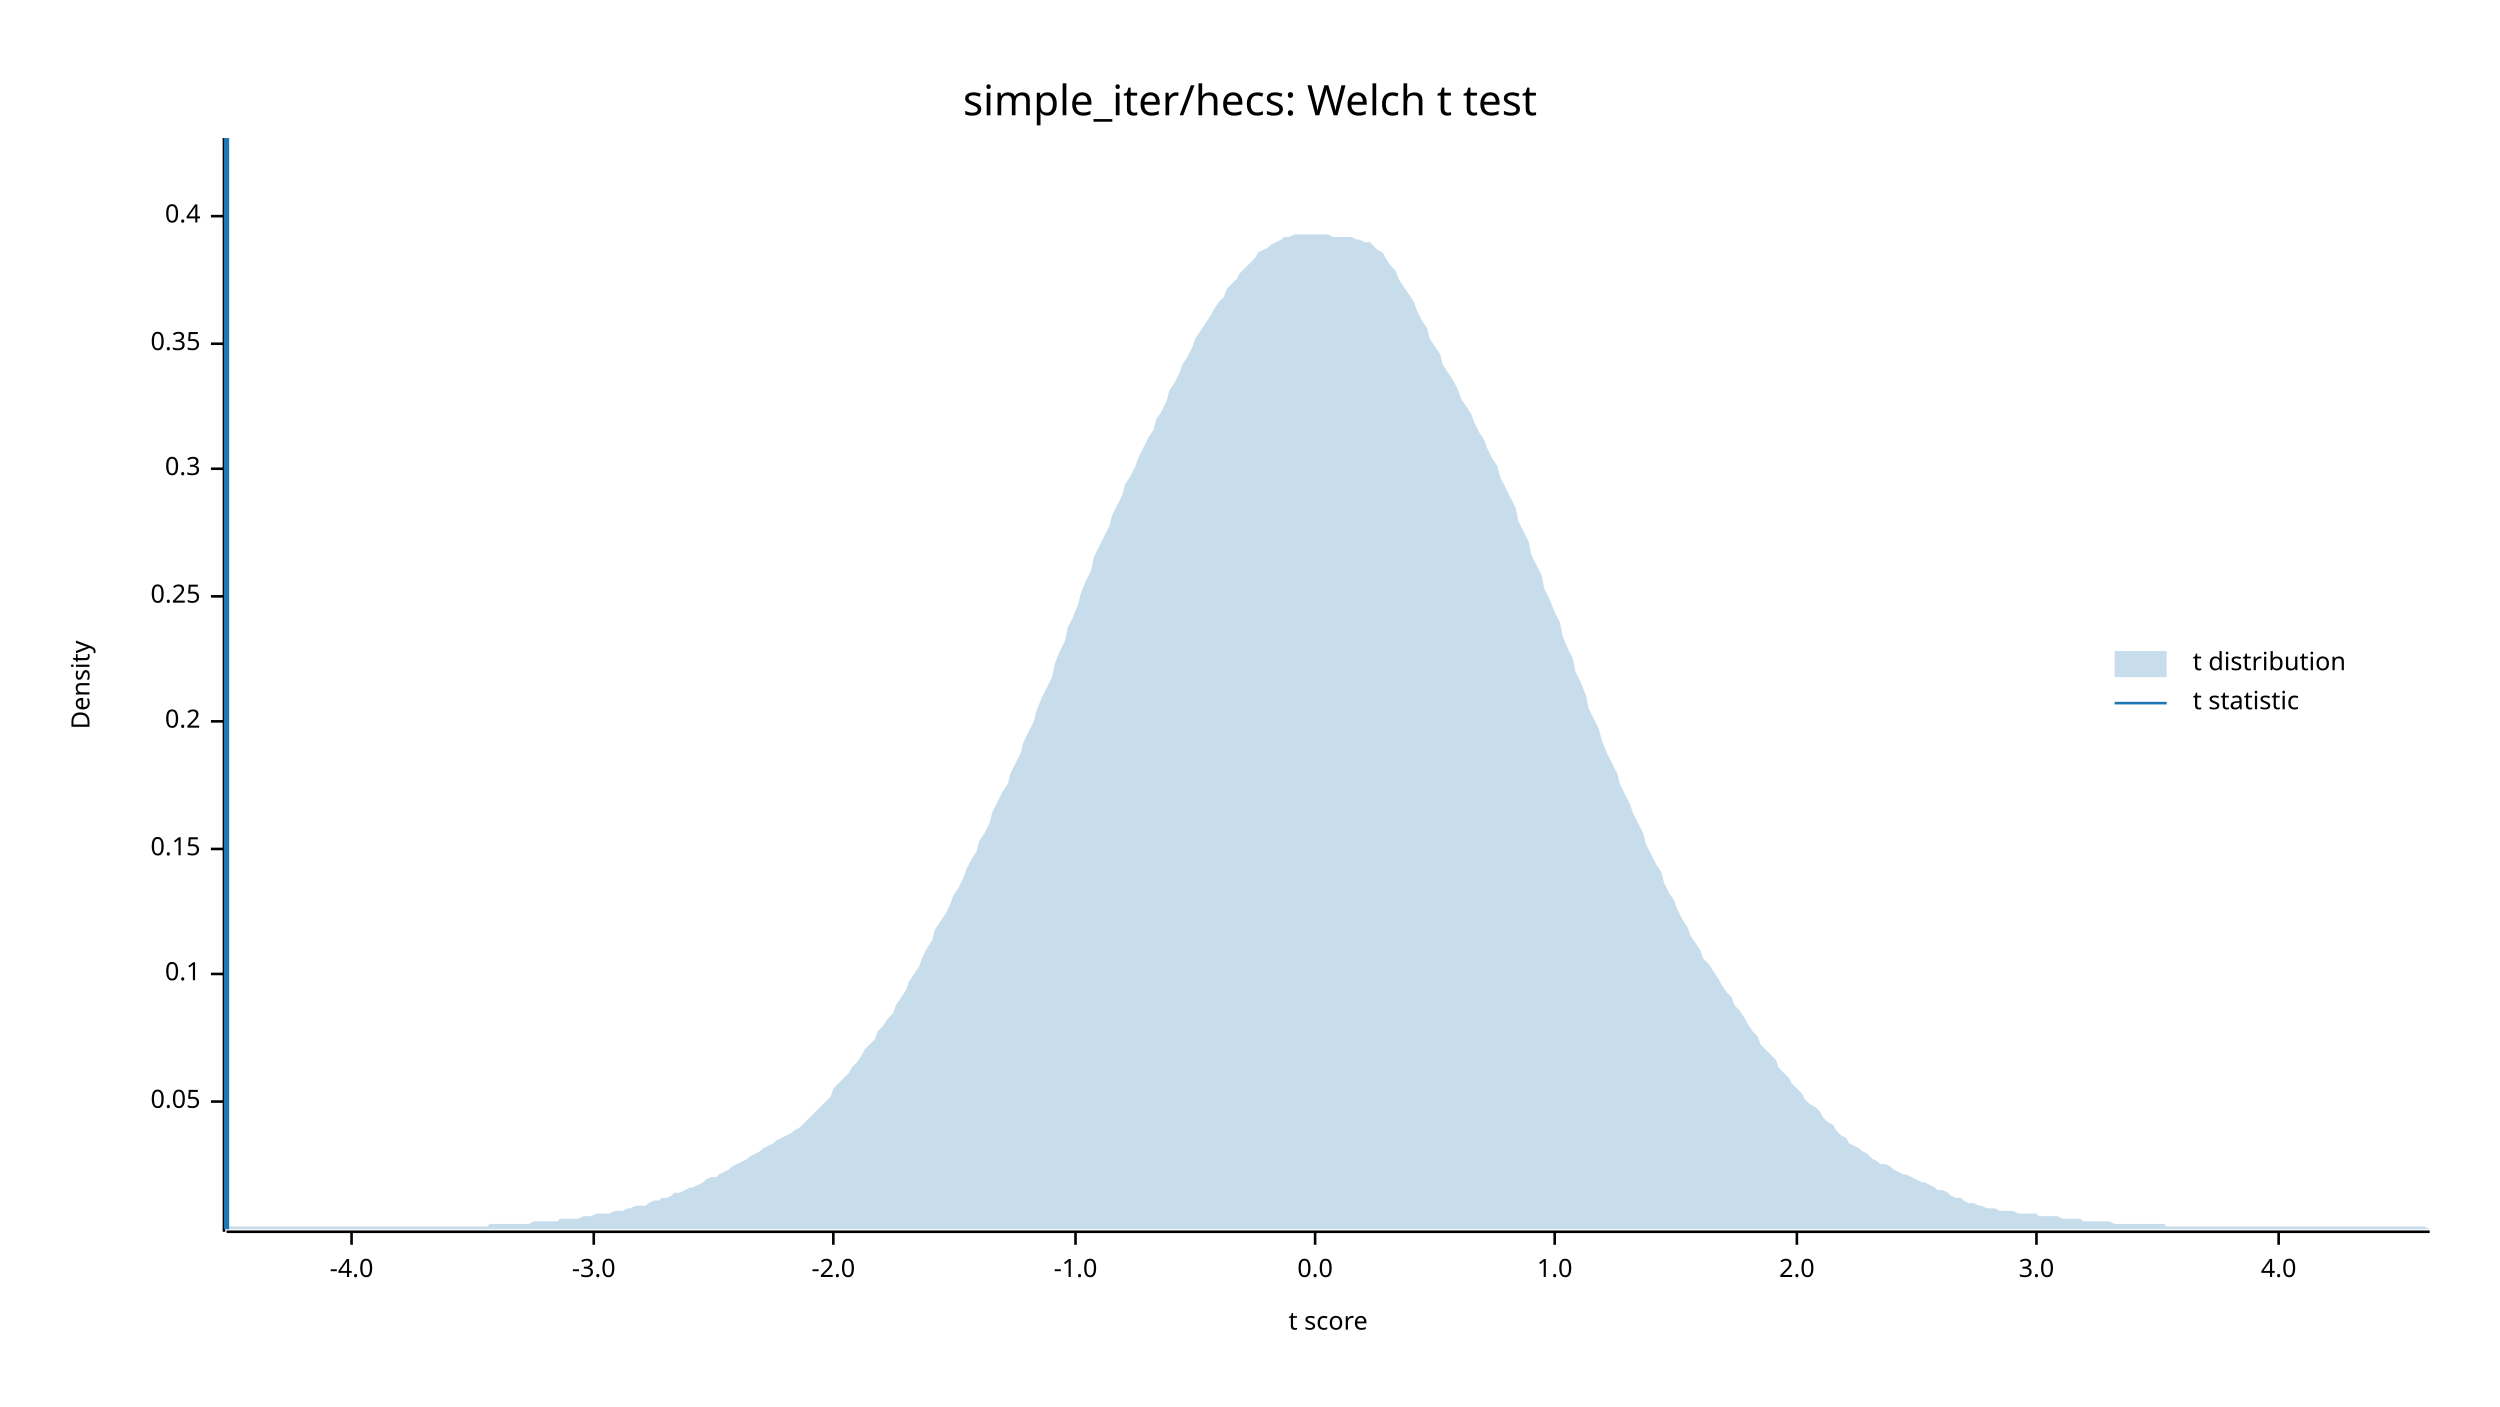
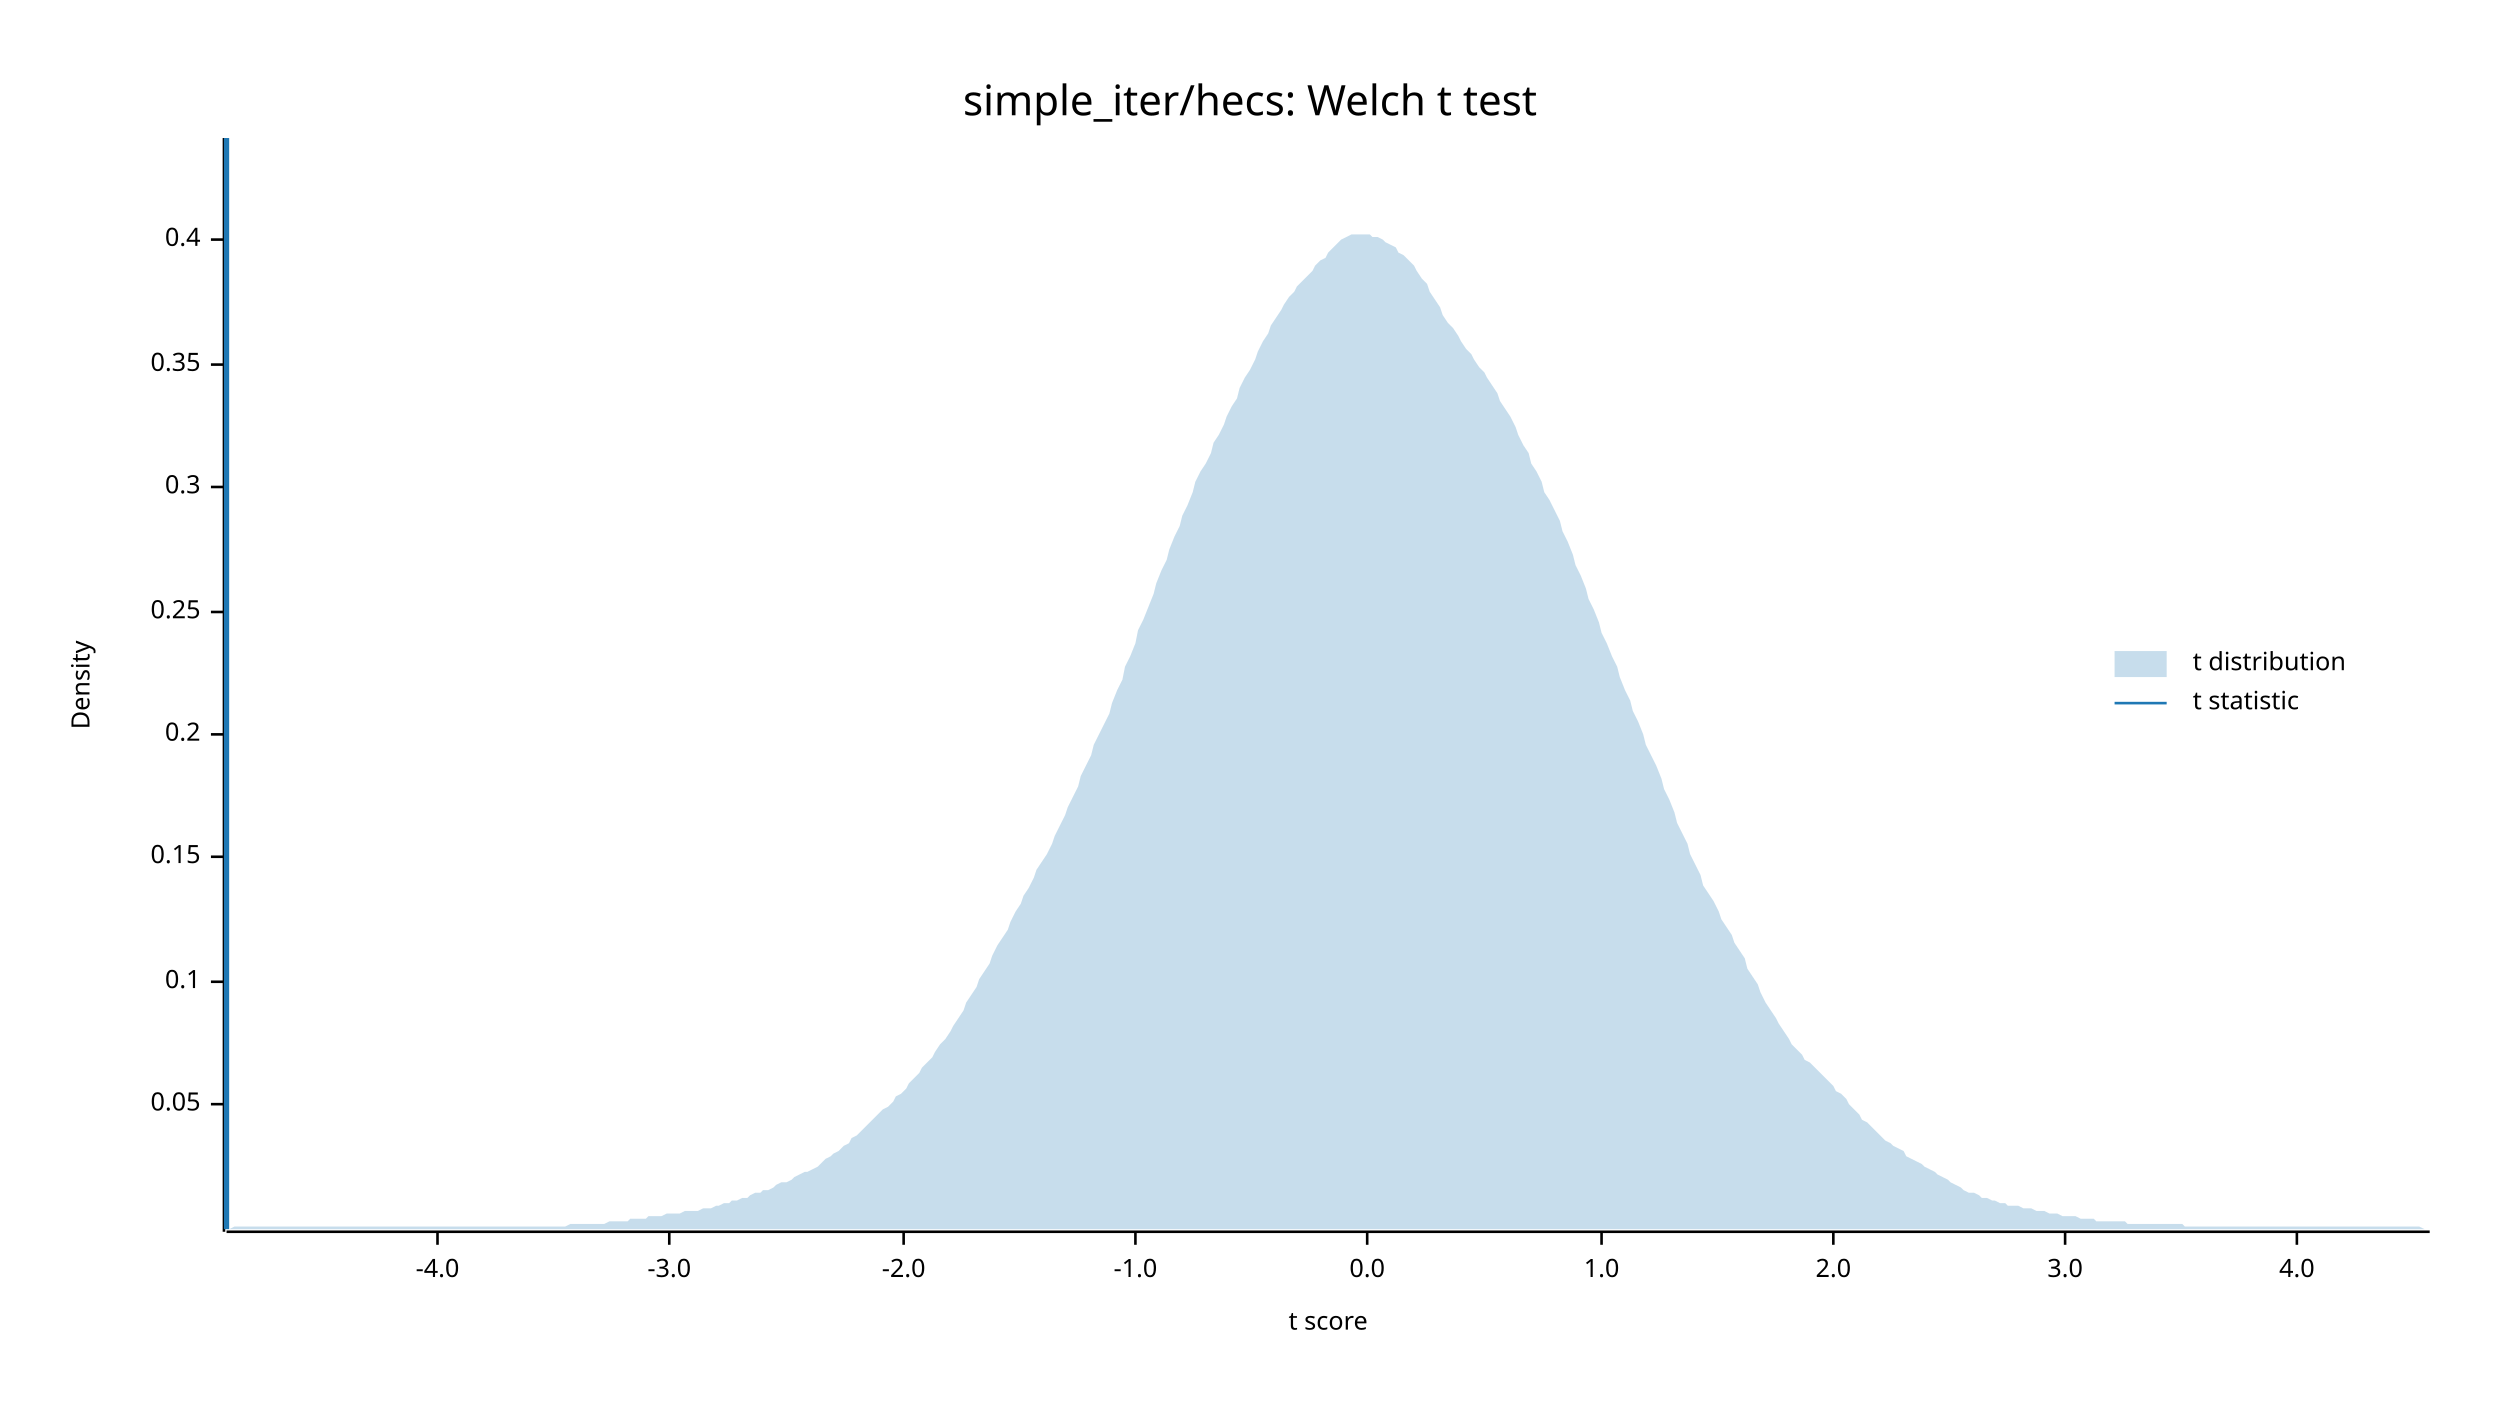
<svg xmlns="http://www.w3.org/2000/svg" width="960" height="540" viewBox="0 0 960 540">
  <text x="480" y="32" dy="0.76em" text-anchor="middle" font-family="sans-serif" font-size="16.129" opacity="1" fill="#000000">
simple_iter/hecs: Welch t test
</text>
  <text x="27" y="263" dy="0.76em" text-anchor="middle" font-family="sans-serif" font-size="9.677" opacity="1" fill="#000000" transform="rotate(270, 27, 263)">
Density
</text>
  <text x="510" y="513" dy="-0.5ex" text-anchor="middle" font-family="sans-serif" font-size="9.677" opacity="1" fill="#000000">
t score
</text>
  <polyline fill="none" opacity="1" stroke="#000000" stroke-width="1" points="86,53 86,473 " />
-   <text x="77" y="423" dy="0.5ex" text-anchor="end" font-family="sans-serif" font-size="9.677" opacity="1" fill="#000000">
+   <text x="77" y="424" dy="0.5ex" text-anchor="end" font-family="sans-serif" font-size="9.677" opacity="1" fill="#000000">
0.05
</text>
-   <polyline fill="none" opacity="1" stroke="#000000" stroke-width="1" points="81,423 86,423 " />
-   <text x="77" y="374" dy="0.5ex" text-anchor="end" font-family="sans-serif" font-size="9.677" opacity="1" fill="#000000">
+   <polyline fill="none" opacity="1" stroke="#000000" stroke-width="1" points="81,424 86,424 " />
+   <text x="77" y="377" dy="0.5ex" text-anchor="end" font-family="sans-serif" font-size="9.677" opacity="1" fill="#000000">
0.1
</text>
-   <polyline fill="none" opacity="1" stroke="#000000" stroke-width="1" points="81,374 86,374 " />
-   <text x="77" y="326" dy="0.5ex" text-anchor="end" font-family="sans-serif" font-size="9.677" opacity="1" fill="#000000">
+   <polyline fill="none" opacity="1" stroke="#000000" stroke-width="1" points="81,377 86,377 " />
+   <text x="77" y="329" dy="0.5ex" text-anchor="end" font-family="sans-serif" font-size="9.677" opacity="1" fill="#000000">
0.15
</text>
-   <polyline fill="none" opacity="1" stroke="#000000" stroke-width="1" points="81,326 86,326 " />
-   <text x="77" y="277" dy="0.5ex" text-anchor="end" font-family="sans-serif" font-size="9.677" opacity="1" fill="#000000">
+   <polyline fill="none" opacity="1" stroke="#000000" stroke-width="1" points="81,329 86,329 " />
+   <text x="77" y="282" dy="0.5ex" text-anchor="end" font-family="sans-serif" font-size="9.677" opacity="1" fill="#000000">
0.2
</text>
-   <polyline fill="none" opacity="1" stroke="#000000" stroke-width="1" points="81,277 86,277 " />
-   <text x="77" y="229" dy="0.5ex" text-anchor="end" font-family="sans-serif" font-size="9.677" opacity="1" fill="#000000">
+   <polyline fill="none" opacity="1" stroke="#000000" stroke-width="1" points="81,282 86,282 " />
+   <text x="77" y="235" dy="0.5ex" text-anchor="end" font-family="sans-serif" font-size="9.677" opacity="1" fill="#000000">
0.25
</text>
-   <polyline fill="none" opacity="1" stroke="#000000" stroke-width="1" points="81,229 86,229 " />
-   <text x="77" y="180" dy="0.5ex" text-anchor="end" font-family="sans-serif" font-size="9.677" opacity="1" fill="#000000">
+   <polyline fill="none" opacity="1" stroke="#000000" stroke-width="1" points="81,235 86,235 " />
+   <text x="77" y="187" dy="0.5ex" text-anchor="end" font-family="sans-serif" font-size="9.677" opacity="1" fill="#000000">
0.3
</text>
-   <polyline fill="none" opacity="1" stroke="#000000" stroke-width="1" points="81,180 86,180 " />
-   <text x="77" y="132" dy="0.5ex" text-anchor="end" font-family="sans-serif" font-size="9.677" opacity="1" fill="#000000">
+   <polyline fill="none" opacity="1" stroke="#000000" stroke-width="1" points="81,187 86,187 " />
+   <text x="77" y="140" dy="0.5ex" text-anchor="end" font-family="sans-serif" font-size="9.677" opacity="1" fill="#000000">
0.35
</text>
-   <polyline fill="none" opacity="1" stroke="#000000" stroke-width="1" points="81,132 86,132 " />
-   <text x="77" y="83" dy="0.5ex" text-anchor="end" font-family="sans-serif" font-size="9.677" opacity="1" fill="#000000">
+   <polyline fill="none" opacity="1" stroke="#000000" stroke-width="1" points="81,140 86,140 " />
+   <text x="77" y="92" dy="0.5ex" text-anchor="end" font-family="sans-serif" font-size="9.677" opacity="1" fill="#000000">
0.4
</text>
-   <polyline fill="none" opacity="1" stroke="#000000" stroke-width="1" points="81,83 86,83 " />
+   <polyline fill="none" opacity="1" stroke="#000000" stroke-width="1" points="81,92 86,92 " />
  <polyline fill="none" opacity="1" stroke="#000000" stroke-width="1" points="87,473 933,473 " />
-   <text x="135" y="483" dy="0.76em" text-anchor="middle" font-family="sans-serif" font-size="9.677" opacity="1" fill="#000000">
+   <text x="168" y="483" dy="0.76em" text-anchor="middle" font-family="sans-serif" font-size="9.677" opacity="1" fill="#000000">
-4.0
</text>
-   <polyline fill="none" opacity="1" stroke="#000000" stroke-width="1" points="135,473 135,478 " />
-   <text x="228" y="483" dy="0.76em" text-anchor="middle" font-family="sans-serif" font-size="9.677" opacity="1" fill="#000000">
+   <polyline fill="none" opacity="1" stroke="#000000" stroke-width="1" points="168,473 168,478 " />
+   <text x="257" y="483" dy="0.76em" text-anchor="middle" font-family="sans-serif" font-size="9.677" opacity="1" fill="#000000">
-3.0
</text>
-   <polyline fill="none" opacity="1" stroke="#000000" stroke-width="1" points="228,473 228,478 " />
-   <text x="320" y="483" dy="0.76em" text-anchor="middle" font-family="sans-serif" font-size="9.677" opacity="1" fill="#000000">
+   <polyline fill="none" opacity="1" stroke="#000000" stroke-width="1" points="257,473 257,478 " />
+   <text x="347" y="483" dy="0.76em" text-anchor="middle" font-family="sans-serif" font-size="9.677" opacity="1" fill="#000000">
-2.0
</text>
-   <polyline fill="none" opacity="1" stroke="#000000" stroke-width="1" points="320,473 320,478 " />
-   <text x="413" y="483" dy="0.76em" text-anchor="middle" font-family="sans-serif" font-size="9.677" opacity="1" fill="#000000">
+   <polyline fill="none" opacity="1" stroke="#000000" stroke-width="1" points="347,473 347,478 " />
+   <text x="436" y="483" dy="0.76em" text-anchor="middle" font-family="sans-serif" font-size="9.677" opacity="1" fill="#000000">
-1.0
</text>
-   <polyline fill="none" opacity="1" stroke="#000000" stroke-width="1" points="413,473 413,478 " />
-   <text x="505" y="483" dy="0.76em" text-anchor="middle" font-family="sans-serif" font-size="9.677" opacity="1" fill="#000000">
+   <polyline fill="none" opacity="1" stroke="#000000" stroke-width="1" points="436,473 436,478 " />
+   <text x="525" y="483" dy="0.76em" text-anchor="middle" font-family="sans-serif" font-size="9.677" opacity="1" fill="#000000">
0.0
</text>
-   <polyline fill="none" opacity="1" stroke="#000000" stroke-width="1" points="505,473 505,478 " />
-   <text x="597" y="483" dy="0.76em" text-anchor="middle" font-family="sans-serif" font-size="9.677" opacity="1" fill="#000000">
+   <polyline fill="none" opacity="1" stroke="#000000" stroke-width="1" points="525,473 525,478 " />
+   <text x="615" y="483" dy="0.76em" text-anchor="middle" font-family="sans-serif" font-size="9.677" opacity="1" fill="#000000">
1.0
</text>
-   <polyline fill="none" opacity="1" stroke="#000000" stroke-width="1" points="597,473 597,478 " />
-   <text x="690" y="483" dy="0.76em" text-anchor="middle" font-family="sans-serif" font-size="9.677" opacity="1" fill="#000000">
+   <polyline fill="none" opacity="1" stroke="#000000" stroke-width="1" points="615,473 615,478 " />
+   <text x="704" y="483" dy="0.76em" text-anchor="middle" font-family="sans-serif" font-size="9.677" opacity="1" fill="#000000">
2.0
</text>
-   <polyline fill="none" opacity="1" stroke="#000000" stroke-width="1" points="690,473 690,478 " />
-   <text x="782" y="483" dy="0.76em" text-anchor="middle" font-family="sans-serif" font-size="9.677" opacity="1" fill="#000000">
+   <polyline fill="none" opacity="1" stroke="#000000" stroke-width="1" points="704,473 704,478 " />
+   <text x="793" y="483" dy="0.76em" text-anchor="middle" font-family="sans-serif" font-size="9.677" opacity="1" fill="#000000">
3.0
</text>
-   <polyline fill="none" opacity="1" stroke="#000000" stroke-width="1" points="782,473 782,478 " />
-   <text x="875" y="483" dy="0.76em" text-anchor="middle" font-family="sans-serif" font-size="9.677" opacity="1" fill="#000000">
+   <polyline fill="none" opacity="1" stroke="#000000" stroke-width="1" points="793,473 793,478 " />
+   <text x="882" y="483" dy="0.76em" text-anchor="middle" font-family="sans-serif" font-size="9.677" opacity="1" fill="#000000">
4.0
</text>
-   <polyline fill="none" opacity="1" stroke="#000000" stroke-width="1" points="875,473 875,478 " />
-   <polygon opacity="0.25" fill="#1F78B4" points="87,471 88,471 90,471 92,471 93,471 95,471 97,471 98,471 100,471 102,471 103,471 105,471 107,471 109,471 110,471 112,471 114,471 115,471 117,471 119,471 120,471 122,471 124,471 125,471 127,471 129,471 131,471 132,471 134,471 136,471 137,471 139,471 141,471 142,471 144,471 146,471 148,471 149,471 151,471 153,471 154,471 156,471 158,471 159,471 161,471 163,471 164,471 166,471 168,471 170,471 171,471 173,471 175,471 176,471 178,471 180,471 181,471 183,471 185,471 187,471 188,470 190,470 192,470 193,470 195,470 197,470 198,470 200,470 202,470 203,470 205,469 207,469 209,469 210,469 212,469 214,469 215,468 217,468 219,468 220,468 222,468 224,467 226,467 227,467 229,466 231,466 232,466 234,466 236,465 237,465 239,465 241,464 242,464 244,463 246,463 248,463 249,462 251,461 253,461 254,460 256,460 258,459 259,458 261,458 263,457 265,456 266,456 268,455 270,454 271,453 273,452 275,452 276,451 278,450 280,449 281,448 283,447 285,446 287,445 288,444 290,443 292,442 293,441 295,440 297,439 298,438 300,437 302,436 304,435 305,434 307,433 309,431 310,430 312,428 314,426 315,425 317,423 319,421 320,418 322,416 324,414 326,412 327,410 329,408 331,405 332,403 334,401 336,399 337,396 339,394 341,391 343,389 344,386 346,383 348,380 349,377 351,374 353,371 354,368 356,364 358,361 359,357 361,354 363,351 365,347 366,344 368,341 370,337 371,334 373,330 375,327 376,323 378,320 380,316 381,312 383,308 385,304 387,301 388,297 390,293 392,289 393,285 395,281 397,277 398,273 400,268 402,264 404,260 405,255 407,250 409,246 410,241 412,237 414,232 415,228 417,223 419,219 420,214 422,210 424,206 426,202 427,198 429,194 431,190 432,186 434,183 436,179 437,176 439,172 441,168 443,165 444,161 446,158 448,154 449,150 451,147 453,143 454,140 456,137 458,133 459,130 461,127 463,124 465,121 466,119 468,116 470,114 471,111 473,109 475,107 476,105 478,103 480,101 482,99 483,97 485,96 487,95 488,94 490,93 492,92 493,91 495,91 497,90 498,90 500,90 502,90 504,90 505,90 507,90 509,90 510,90 512,91 514,91 515,91 517,91 519,91 521,92 522,92 524,93 526,93 527,94 529,96 531,97 532,99 534,102 536,104 537,107 539,110 541,113 543,116 544,119 546,123 548,126 549,130 551,133 553,136 554,140 556,143 558,146 560,150 561,153 563,156 565,159 566,162 568,166 570,169 571,172 573,176 575,179 576,183 578,187 580,191 582,195 583,200 585,204 587,208 588,213 590,217 592,221 593,226 595,230 597,235 599,239 600,244 602,249 604,253 605,258 607,262 609,267 610,272 612,276 614,280 615,284 617,289 619,293 621,297 622,301 624,305 626,309 627,312 629,316 631,320 632,324 634,328 636,332 638,335 639,339 641,343 643,346 644,349 646,353 648,356 649,359 651,362 653,365 654,368 656,370 658,373 660,376 661,378 663,381 665,383 666,386 668,388 670,391 671,393 673,396 675,398 676,401 678,403 680,405 682,407 683,410 685,412 687,414 688,416 690,418 692,420 693,422 695,424 697,425 699,427 700,429 702,431 704,432 705,434 707,436 709,437 710,439 712,440 714,441 715,442 717,443 719,445 721,446 722,447 724,447 726,448 727,449 729,450 731,451 732,451 734,452 736,453 738,454 739,454 741,455 743,456 744,457 746,457 748,458 749,459 751,460 753,460 754,461 756,462 758,462 760,463 761,463 763,464 765,464 766,464 768,465 770,465 771,465 773,465 775,466 777,466 778,466 780,466 782,466 783,467 785,467 787,467 788,467 790,467 792,468 793,468 795,468 797,468 799,468 800,469 802,469 804,469 805,469 807,469 809,469 810,469 812,470 814,470 816,470 817,470 819,470 821,470 822,470 824,470 826,470 827,470 829,470 831,470 832,471 834,471 836,471 838,471 839,471 841,471 843,471 844,471 846,471 848,471 849,471 851,471 853,471 855,471 856,471 858,471 860,471 861,471 863,471 865,471 866,471 868,471 870,471 871,471 873,471 875,471 877,471 878,471 880,471 882,471 883,471 885,471 887,471 888,471 890,471 892,471 894,471 895,471 897,471 899,471 900,471 902,471 904,471 905,471 907,471 909,471 910,471 912,471 914,471 916,471 917,471 919,471 921,471 922,471 924,471 926,471 927,471 929,471 931,471 933,472 933,472 87,472 " />
+   <polyline fill="none" opacity="1" stroke="#000000" stroke-width="1" points="882,473 882,478 " />
+   <polygon opacity="0.25" fill="#1F78B4" points="87,472 88,472 90,471 92,471 93,471 95,471 97,471 98,471 100,471 102,471 103,471 105,471 107,471 109,471 110,471 112,471 114,471 115,471 117,471 119,471 120,471 122,471 124,471 125,471 127,471 129,471 131,471 132,471 134,471 136,471 137,471 139,471 141,471 142,471 144,471 146,471 148,471 149,471 151,471 153,471 154,471 156,471 158,471 159,471 161,471 163,471 164,471 166,471 168,471 170,471 171,471 173,471 175,471 176,471 178,471 180,471 181,471 183,471 185,471 187,471 188,471 190,471 192,471 193,471 195,471 197,471 198,471 200,471 202,471 203,471 205,471 207,471 209,471 210,471 212,471 214,471 215,471 217,471 219,470 220,470 222,470 224,470 226,470 227,470 229,470 231,470 232,470 234,469 236,469 237,469 239,469 241,469 242,468 244,468 246,468 248,468 249,467 251,467 253,467 254,467 256,466 258,466 259,466 261,466 263,465 265,465 266,465 268,465 270,464 271,464 273,464 275,463 276,463 278,462 280,462 281,461 283,461 285,460 287,460 288,459 290,458 292,458 293,457 295,457 297,456 298,455 300,454 302,454 304,453 305,452 307,451 309,450 310,450 312,449 314,448 315,447 317,445 319,444 320,443 322,442 324,440 326,439 327,437 329,436 331,434 332,433 334,431 336,429 337,428 339,426 341,425 343,423 344,421 346,420 348,418 349,416 351,414 353,412 354,410 356,408 358,406 359,404 361,401 363,399 365,396 366,394 368,391 370,388 371,385 373,382 375,379 376,376 378,373 380,370 381,367 383,363 385,360 387,357 388,354 390,350 392,347 393,344 395,341 397,337 398,334 400,331 402,328 404,324 405,321 407,317 409,313 410,310 412,306 414,302 415,298 417,294 419,290 420,286 422,282 424,278 426,274 427,270 429,265 431,261 432,256 434,252 436,247 437,242 439,238 441,233 443,228 444,224 446,219 448,215 449,211 451,206 453,202 454,198 456,194 458,189 459,185 461,181 463,178 465,174 466,170 468,167 470,163 471,160 473,156 475,153 476,149 478,145 480,142 482,138 483,135 485,131 487,128 488,125 490,122 492,119 493,117 495,114 497,112 498,110 500,108 502,106 504,104 505,102 507,100 509,99 510,97 512,95 514,93 515,92 517,91 519,90 521,90 522,90 524,90 526,90 527,91 529,91 531,92 532,93 534,94 536,95 537,97 539,98 541,100 543,102 544,104 546,107 548,109 549,112 551,115 553,118 554,121 556,124 558,126 560,129 561,131 563,134 565,136 566,138 568,141 570,143 571,145 573,148 575,151 576,154 578,157 580,160 582,164 583,167 585,171 587,174 588,178 590,181 592,185 593,189 595,192 597,196 599,200 600,204 602,208 604,213 605,217 607,221 609,226 610,230 612,234 614,239 615,243 617,247 619,252 621,256 622,260 624,265 626,269 627,273 629,277 631,282 632,286 634,290 636,294 638,299 639,303 641,307 643,312 644,316 646,320 648,324 649,328 651,332 653,336 654,340 656,343 658,346 660,350 661,353 663,356 665,359 666,362 668,365 670,368 671,372 673,375 675,378 676,381 678,385 680,388 682,391 683,393 685,396 687,399 688,401 690,403 692,405 693,407 695,408 697,410 699,412 700,413 702,415 704,417 705,419 707,420 709,422 710,424 712,426 714,428 715,430 717,431 719,433 721,435 722,436 724,438 726,439 727,440 729,441 731,442 732,444 734,445 736,446 738,447 739,448 741,449 743,450 744,451 746,452 748,453 749,454 751,455 753,456 754,457 756,458 758,458 760,459 761,460 763,460 765,461 766,461 768,462 770,462 771,463 773,463 775,463 777,464 778,464 780,464 782,465 783,465 785,465 787,466 788,466 790,466 792,467 793,467 795,467 797,467 799,468 800,468 802,468 804,468 805,469 807,469 809,469 810,469 812,469 814,469 816,469 817,470 819,470 821,470 822,470 824,470 826,470 827,470 829,470 831,470 832,470 834,470 836,470 838,470 839,471 841,471 843,471 844,471 846,471 848,471 849,471 851,471 853,471 855,471 856,471 858,471 860,471 861,471 863,471 865,471 866,471 868,471 870,471 871,471 873,471 875,471 877,471 878,471 880,471 882,471 883,471 885,471 887,471 888,471 890,471 892,471 894,471 895,471 897,471 899,471 900,471 902,471 904,471 905,471 907,471 909,471 910,471 912,471 914,471 916,471 917,471 919,471 921,471 922,471 924,471 926,471 927,471 929,471 931,472 933,472 933,472 87,472 " />
  <polyline fill="none" opacity="1" stroke="#1F78B4" stroke-width="2" points="87,472 87,53 " />
  <text x="842" y="250" dy="0.76em" text-anchor="start" font-family="sans-serif" font-size="9.677" opacity="1" fill="#000000">
t distribution
</text>
  <text x="842" y="265" dy="0.76em" text-anchor="start" font-family="sans-serif" font-size="9.677" opacity="1" fill="#000000">
t statistic
</text>
  <rect x="812" y="250" width="20" height="10" opacity="0.25" fill="#1F78B4" stroke="none" />
  <polyline fill="none" opacity="1" stroke="#1F78B4" stroke-width="1" points="812,270 832,270 " />
</svg>
